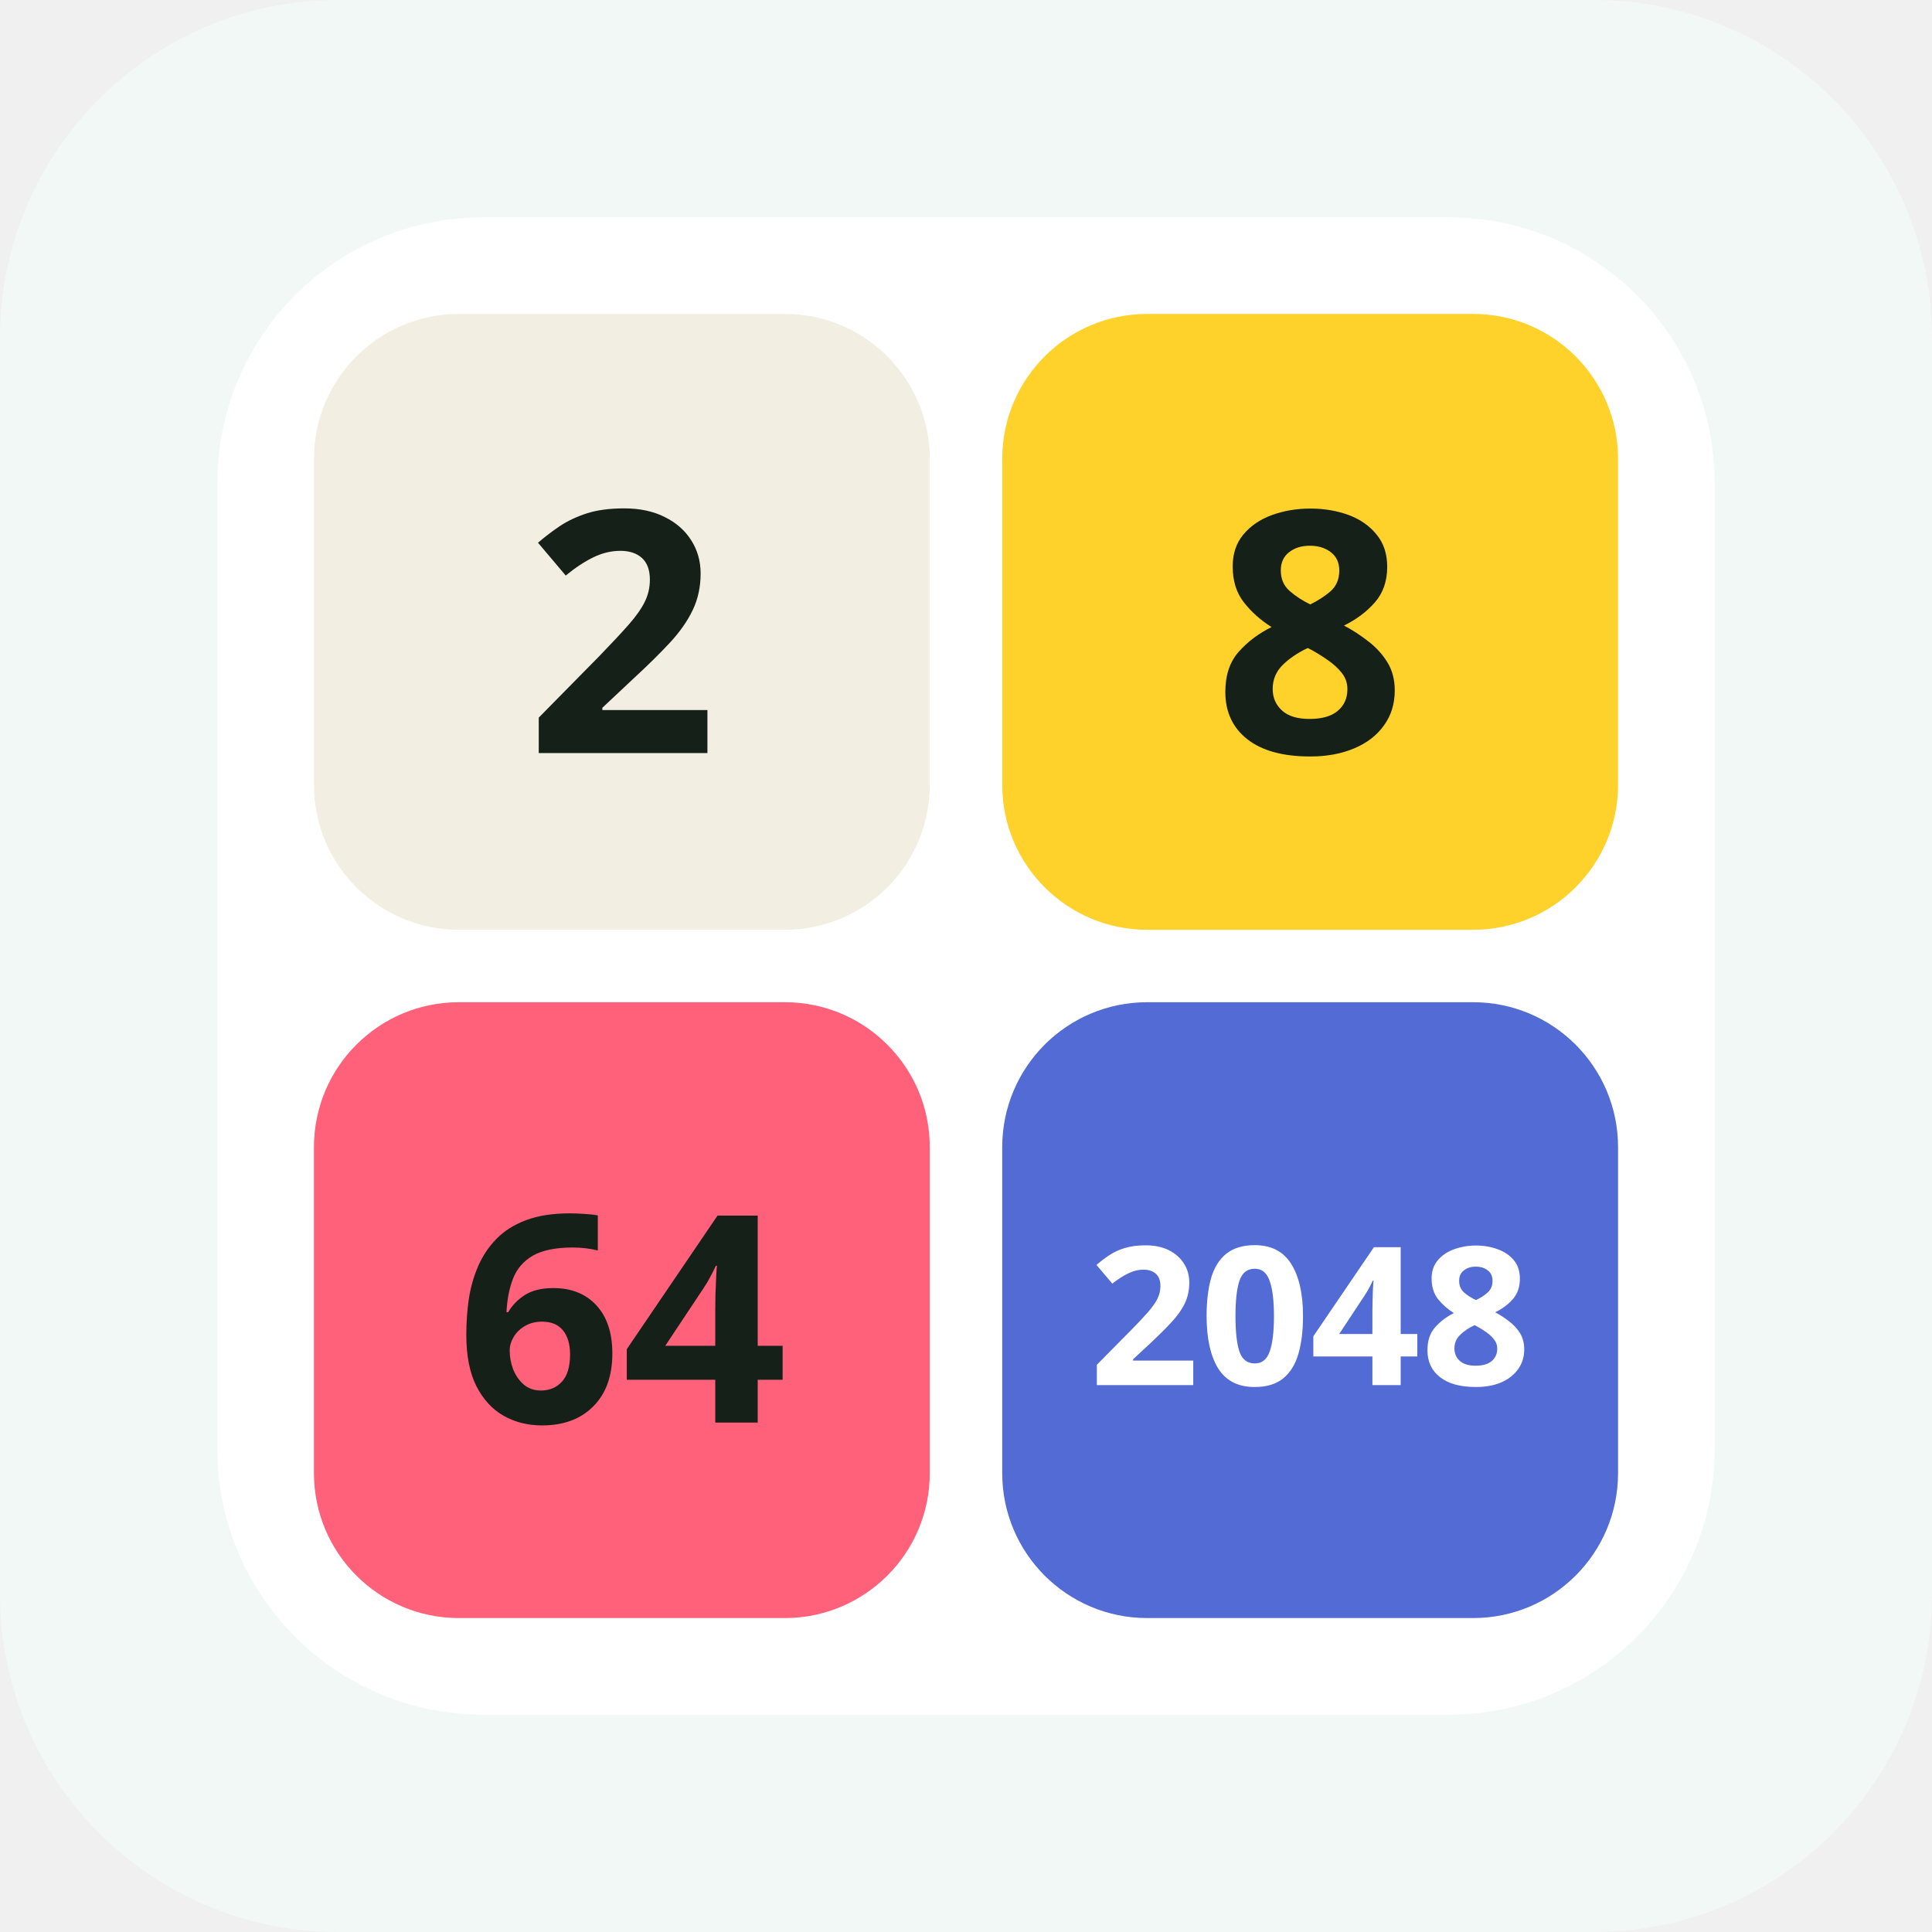
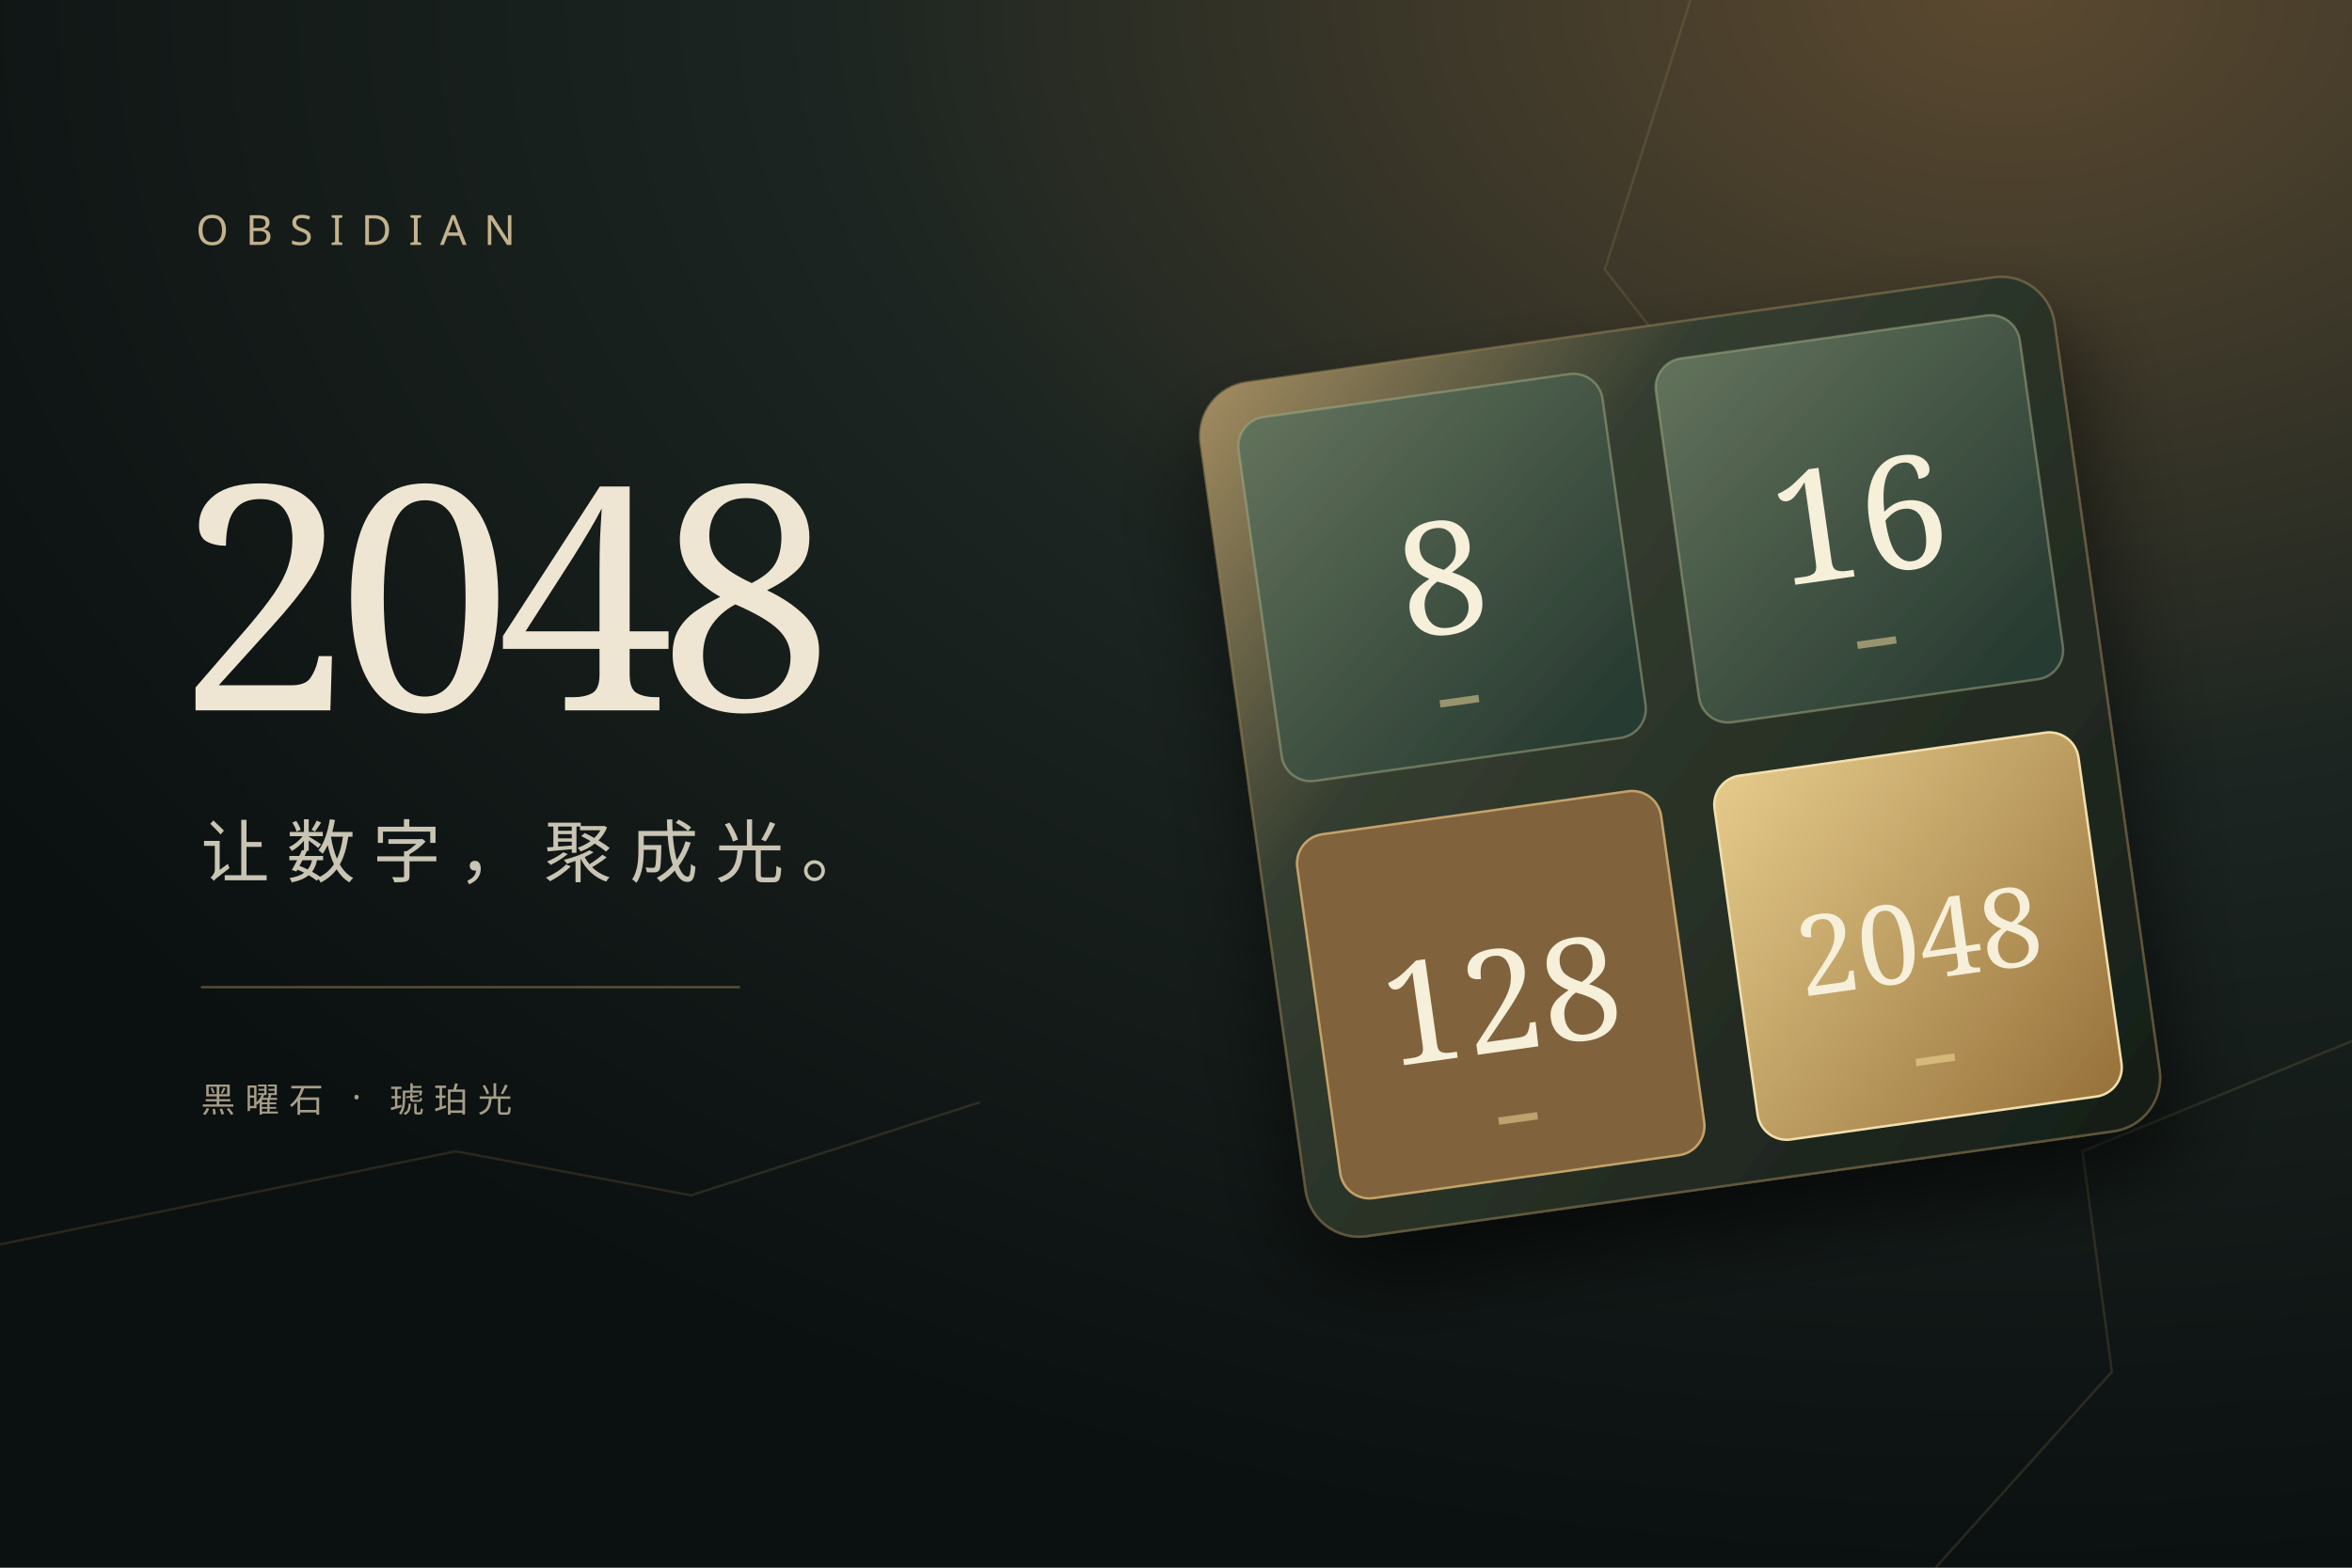
- <svg xmlns="http://www.w3.org/2000/svg" viewBox="0 0 160 160">
-   <rect width="160" height="160" rx="28" fill="#f2f8f5" />
-   <rect x="18" y="18" width="124" height="124" rx="22" fill="#ffffff" />
-   <rect x="26" y="26" width="51" height="51" rx="12" fill="#f2eee1" />
-   <rect x="83" y="26" width="51" height="51" rx="12" fill="#ffd12b" />
-   <rect x="26" y="83" width="51" height="51" rx="12" fill="#ff607a" />
-   <rect x="83" y="83" width="51" height="51" rx="12" fill="#526bd5" />
-   <g font-family="system-ui,sans-serif" font-weight="800" text-anchor="middle" dominant-baseline="central">
-     <text x="51.5" y="51.5" fill="#152019" font-size="28">2</text>
-     <text x="108.5" y="51.5" fill="#152019" font-size="28">8</text>
-     <text x="51.5" y="108.5" fill="#152019" font-size="24">64</text>
-     <text x="108.5" y="108.5" fill="#ffffff" font-size="16">2048</text>
+ <svg xmlns="http://www.w3.org/2000/svg" width="960" height="640" viewBox="0 0 960 640">
+   <defs>
+     <radialGradient id="bg" cx="85%" cy="0%" r="100%">
+       <stop stop-color="#5b4930" />
+       <stop offset=".5" stop-color="#1c2521" />
+       <stop offset="1" stop-color="#0b1010" />
+     </radialGradient>
+     <linearGradient id="rim" x2="1" y2="1">
+       <stop stop-color="#a48d61" />
+       <stop offset=".3" stop-color="#343d30" />
+       <stop offset="1" stop-color="#151d17" />
+     </linearGradient>
+     <linearGradient id="jade" x2=".8" y2="1">
+       <stop stop-color="#63735c" />
+       <stop offset="1" stop-color="#283b31" />
+     </linearGradient>
+     <linearGradient id="gold" x2="1" y2="1">
+       <stop stop-color="#e5cb8b" />
+       <stop offset="1" stop-color="#96713a" />
+     </linearGradient>
+     <filter id="shadow">
+       <feDropShadow dy="18" stdDeviation="18" flood-opacity=".6" />
+     </filter>
+   </defs>
+   <rect width="960" height="640" fill="url(#bg)" />
+   <path d="M0 508 186 470 282 488 400 450M690 0 655 110 710 180 680 269M790 640 862 560 850 470 960 425" fill="none" stroke="#c1a36a" stroke-opacity=".16" />
+   <text x="80" y="100" fill="#c4b28c" font-family="sans-serif" font-size="17" letter-spacing="7">OBSIDIAN</text>
+   <text x="72" y="290" fill="#eee6d3" font-family="Georgia,serif" font-size="128" letter-spacing="-6">2048</text>
+   <text x="82" y="358" fill="#c9c4b3" font-family="serif" font-size="28" letter-spacing="7">让数字，聚成光。</text>
+   <path d="M82 403H302" stroke="#bda16a" stroke-opacity=".4" />
+   <text x="82" y="454" fill="#a69e89" font-family="sans-serif" font-size="14" letter-spacing="4">黑曜石 · 琥珀光</text>
+   <g filter="url(#shadow)" transform="translate(526 148) rotate(-8 160 170)">
+     <rect x="-15" y="-15" width="352" height="352" rx="22" fill="url(#rim)" stroke="#9a8558" stroke-opacity=".5" />
+     <rect width="150" height="150" rx="12" fill="url(#jade)" stroke="#a7ae86" stroke-opacity=".5" />
+     <rect x="172" width="150" height="150" rx="12" fill="url(#jade)" stroke="#a7ae86" stroke-opacity=".5" />
+     <rect y="172" width="150" height="150" rx="12" fill="#80623c" stroke="#c3a268" />
+     <rect x="172" y="172" width="150" height="150" rx="12" fill="url(#gold)" stroke="#f1dfad" />
+     <g font-family="Georgia,serif" text-anchor="middle" fill="#f6efd9">
+       <text x="75" y="98" font-size="64">8</text>
+       <text x="247" y="98" font-size="64">16</text>
+       <text x="75" y="270" font-size="58">128</text>
+       <text x="247" y="265" font-size="45">2048</text>
+     </g>
+     <g stroke="#f9e1a0" stroke-width="3" opacity=".5">
+       <path d="M67 126H83M239 126H255M67 298H83M239 298H255" />
+     </g>
  </g>
</svg>
